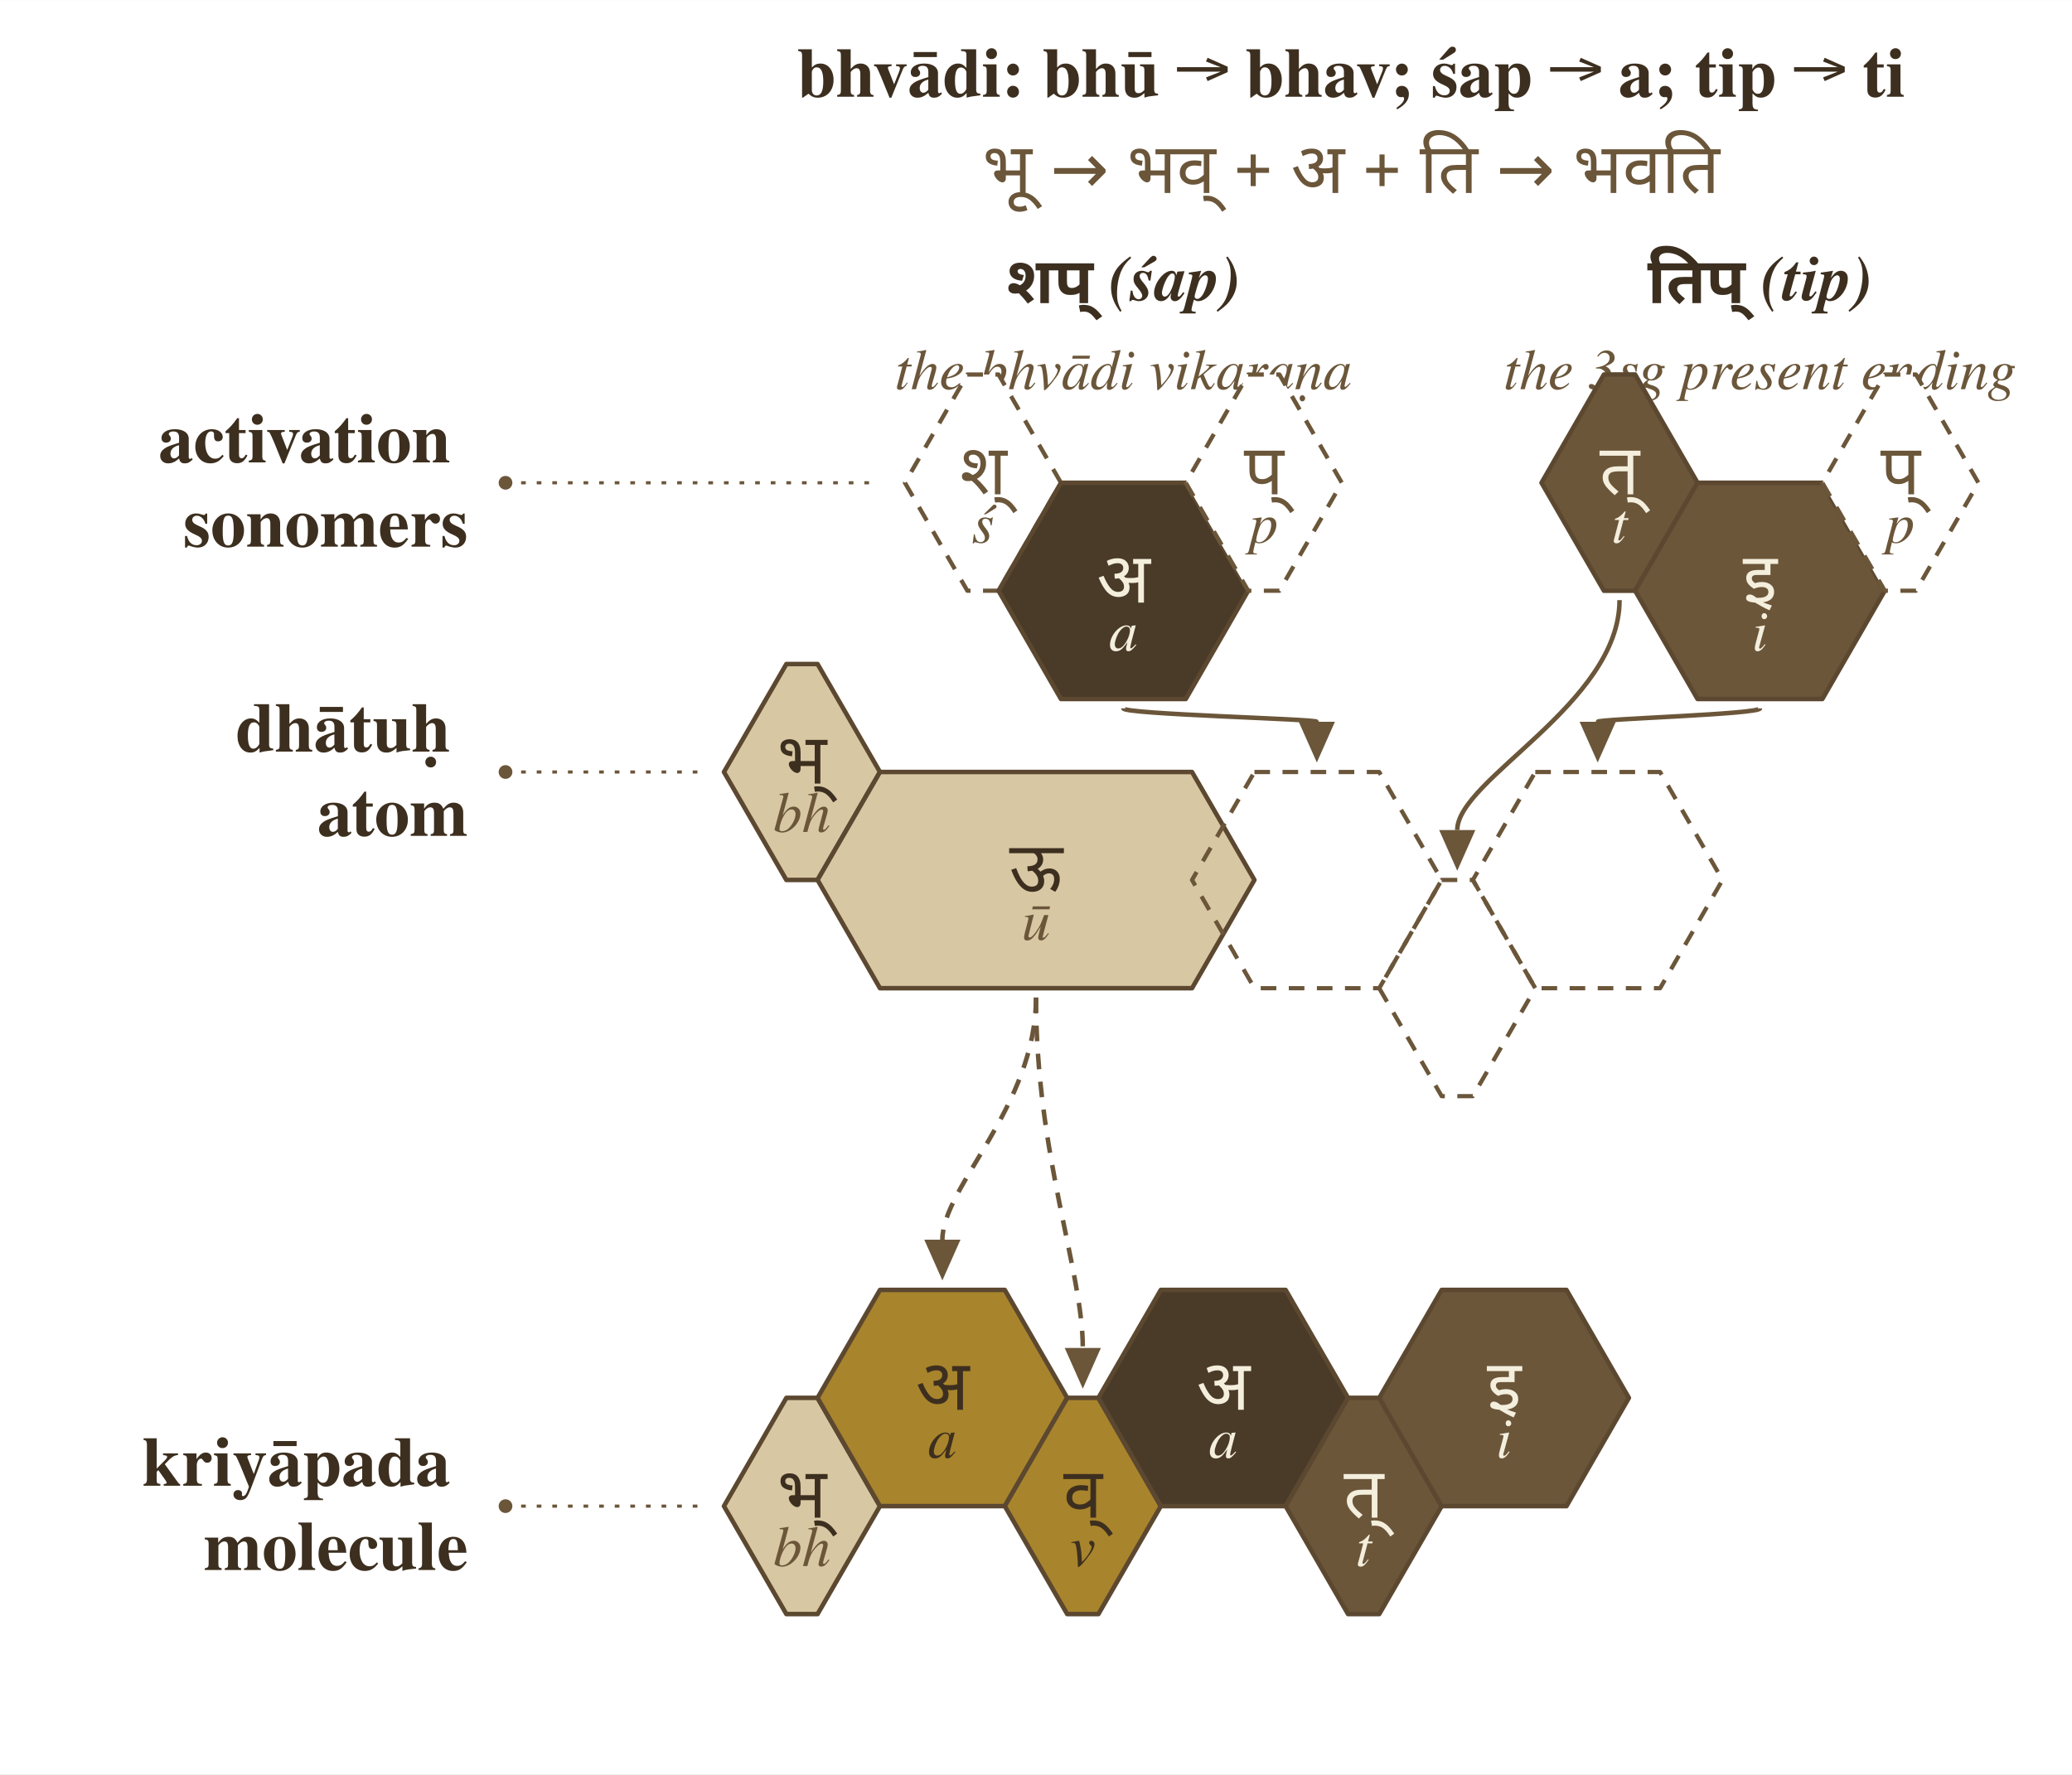
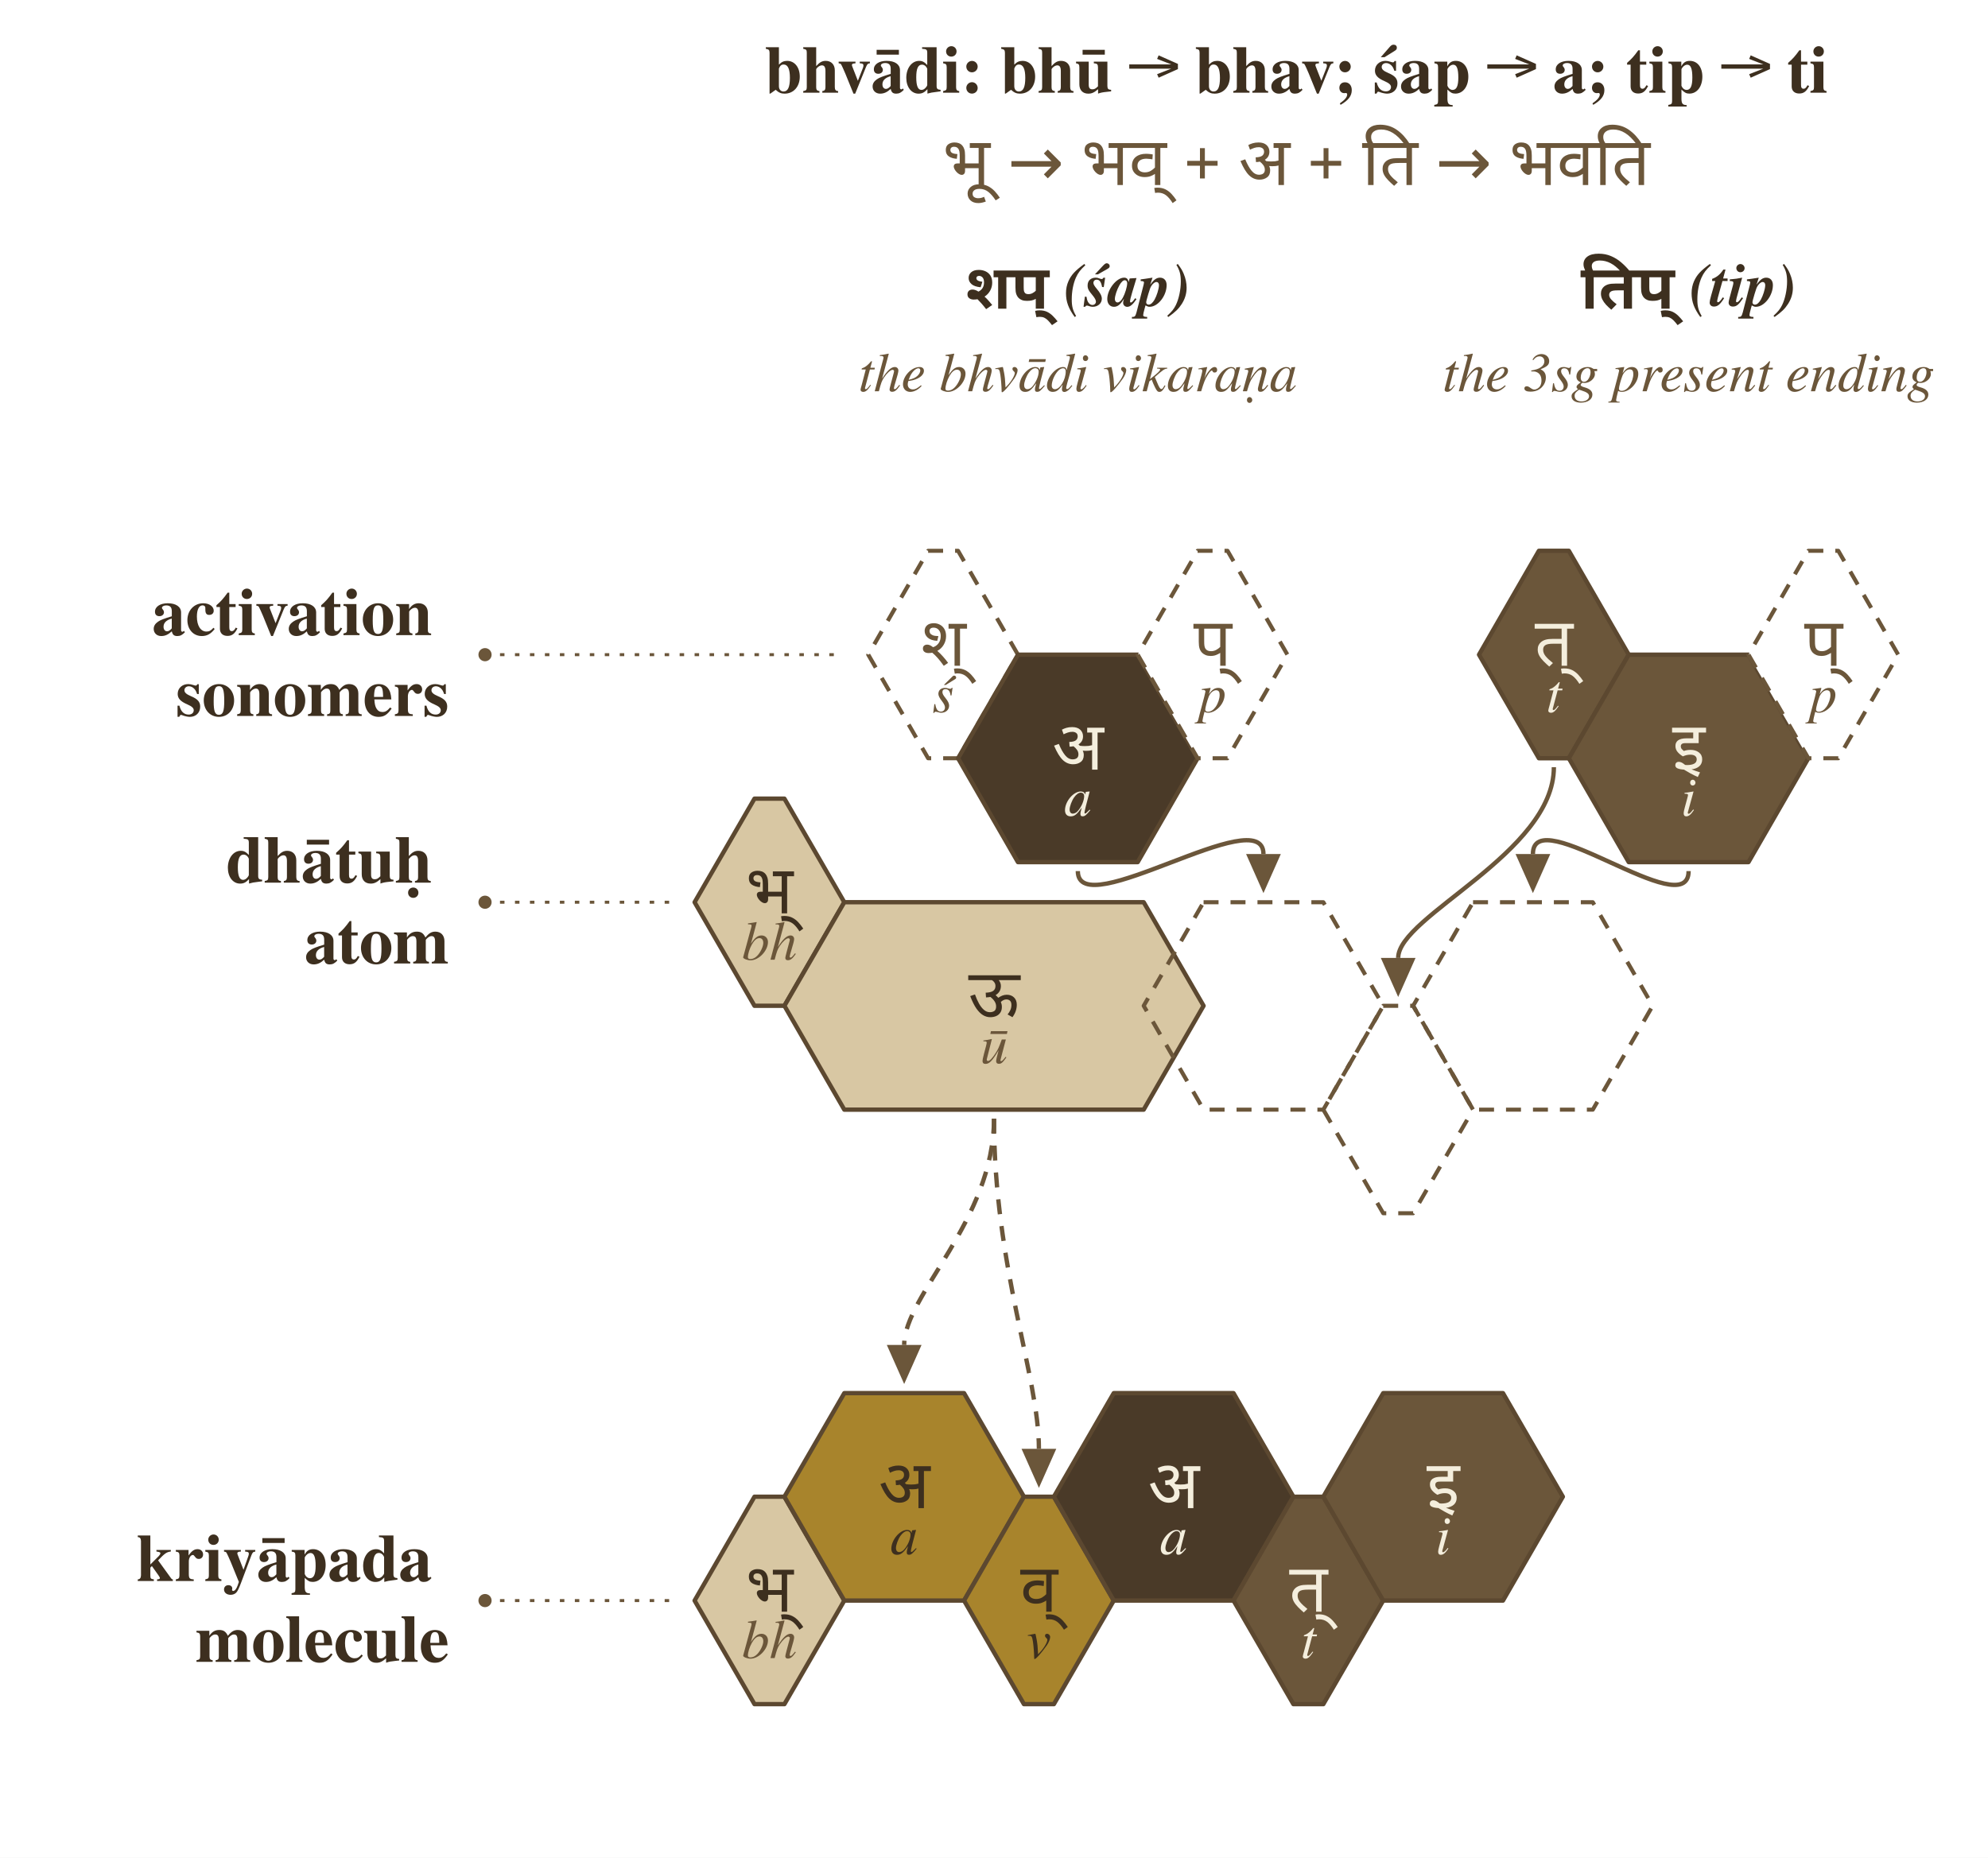
- <svg xmlns="http://www.w3.org/2000/svg" viewBox="0 0 664.0 568.6" width="4.5in" height="3.854in">
-   <rect x="0" y="0" width="664.0" height="568.6" fill="#ffffff" />
+ <svg xmlns="http://www.w3.org/2000/svg" viewBox="0 0 664.0 620.6" width="4.5in" height="4.206in">
+   <rect x="0" y="0" width="664.0" height="620.6" fill="#ffffff" />
  <defs>
    <marker id="arrowhead" markerWidth="10" markerHeight="8" refX="0" refY="4" orient="auto" markerUnits="strokeWidth">
      <polygon points="0,0 9,4 0,8" fill="#6b563a" />
    </marker>
  </defs>
  <text x="433.0" y="24.0" font-family="Charter, Georgia, Times, serif" font-size="22.5" font-weight="700" text-anchor="middle" dominant-baseline="middle" fill="#3d2f1f">bhvādi: bhū → bhav; śap → a; tip → ti</text>
  <text x="433.0" y="54.0" font-family="Noto Sans Devanagari, Mangal, Devanagari Sangam MN, sans-serif" font-size="22.5" font-weight="500" text-anchor="middle" dominant-baseline="middle" fill="#6b563a">भू → भव् + अ + ति → भवति</text>
-   <text x="150.0" y="154.7" font-family="Charter, Georgia, Times, serif" font-size="22.5" font-weight="700" text-anchor="end" dominant-baseline="middle" fill="#3d2f1f">
-     <tspan x="150.0" y="141.2">activation</tspan>
-     <tspan x="150.0" y="168.2">sonomers</tspan>
+   <text x="150.0" y="218.7" font-family="Charter, Georgia, Times, serif" font-size="22.5" font-weight="700" text-anchor="end" dominant-baseline="middle" fill="#3d2f1f">
+     <tspan x="150.0" y="205.2">activation</tspan>
+     <tspan x="150.0" y="232.2">sonomers</tspan>
  </text>
-   <text x="150.0" y="247.4" font-family="Charter, Georgia, Times, serif" font-size="22.5" font-weight="700" text-anchor="end" dominant-baseline="middle" fill="#3d2f1f">
-     <tspan x="150.0" y="233.9">dhātuḥ</tspan>
-     <tspan x="150.0" y="260.9">atom</tspan>
+   <text x="150.0" y="301.4" font-family="Charter, Georgia, Times, serif" font-size="22.5" font-weight="700" text-anchor="end" dominant-baseline="middle" fill="#3d2f1f">
+     <tspan x="150.0" y="287.9">dhātuḥ</tspan>
+     <tspan x="150.0" y="314.9">atom</tspan>
  </text>
-   <text x="150.0" y="482.7" font-family="Charter, Georgia, Times, serif" font-size="22.5" font-weight="700" text-anchor="end" dominant-baseline="middle" fill="#3d2f1f">
-     <tspan x="150.0" y="469.2">kriyāpada</tspan>
-     <tspan x="150.0" y="496.2">molecule</tspan>
+   <text x="150.0" y="534.7" font-family="Charter, Georgia, Times, serif" font-size="22.5" font-weight="700" text-anchor="end" dominant-baseline="middle" fill="#3d2f1f">
+     <tspan x="150.0" y="521.2">kriyāpada</tspan>
+     <tspan x="150.0" y="548.2">molecule</tspan>
  </text>
-   <circle cx="162.0" cy="154.7" r="2.2" fill="#6b563a" />
-   <line x1="162.0" y1="154.7" x2="282.0" y2="154.7" stroke="#6b563a" stroke-width="1" stroke-dasharray="1.5 3.5" />
-   <circle cx="162.0" cy="247.4" r="2.2" fill="#6b563a" />
-   <line x1="162.0" y1="247.4" x2="224.0" y2="247.4" stroke="#6b563a" stroke-width="1" stroke-dasharray="1.5 3.5" />
-   <circle cx="162.0" cy="482.7" r="2.2" fill="#6b563a" />
-   <line x1="162.0" y1="482.7" x2="224.0" y2="482.7" stroke="#6b563a" stroke-width="1" stroke-dasharray="1.5 3.5" />
-   <text x="360.0" y="90.0" font-family="Charter, Georgia, Times, serif" font-size="20.5" font-weight="700" text-anchor="middle" dominant-baseline="middle" fill="#3d2f1f">
+   <circle cx="162.0" cy="218.7" r="2.2" fill="#6b563a" />
+   <line x1="162.0" y1="218.7" x2="282.0" y2="218.7" stroke="#6b563a" stroke-width="1" stroke-dasharray="1.5 3.5" />
+   <circle cx="162.0" cy="301.4" r="2.2" fill="#6b563a" />
+   <line x1="162.0" y1="301.4" x2="224.0" y2="301.4" stroke="#6b563a" stroke-width="1" stroke-dasharray="1.5 3.5" />
+   <circle cx="162.0" cy="534.7" r="2.2" fill="#6b563a" />
+   <line x1="162.0" y1="534.7" x2="224.0" y2="534.7" stroke="#6b563a" stroke-width="1" stroke-dasharray="1.5 3.5" />
+   <text x="360.0" y="96.0" font-family="Charter, Georgia, Times, serif" font-size="20.5" font-weight="700" text-anchor="middle" dominant-baseline="middle" fill="#3d2f1f">
    <tspan font-family="Noto Sans Devanagari, Mangal, Devanagari Sangam MN, sans-serif">शप्</tspan>
    <tspan font-style="italic">(śap)</tspan>
  </text>
-   <text x="360.0" y="119.5" font-family="Charter, Georgia, Times, serif" font-size="18.4" font-style="italic" text-anchor="middle" dominant-baseline="middle" fill="#6b563a">the bhvādi vikaraṇa</text>
-   <polygon points="310.0,120.0 320.0,120.0 340.0,154.7 320.0,189.3 310.0,189.3 290.0,154.7" fill="#ffffff" stroke="#6b563a" stroke-width="1.35" stroke-dasharray="5 4" stroke-linejoin="round" />
-   <text x="315.0" y="150.6" font-family="Noto Sans Devanagari, Mangal, Devanagari Sangam MN, sans-serif" font-size="22.5" font-weight="500" text-anchor="middle" dominant-baseline="middle" fill="#6b563a">श्</text>
-   <text x="315.0" y="168.7" font-family="Charter, Georgia, Times, serif" font-size="18.4" font-style="italic" text-anchor="middle" dominant-baseline="middle" fill="#6b563a">ś</text>
-   <polygon points="340.0,154.7 380.0,154.7 400.0,189.3 380.0,224.0 340.0,224.0 320.0,189.3" fill="#4a3a28" stroke="#5c4830" stroke-width="1.45" stroke-linejoin="round" />
-   <text x="360.0" y="185.3" font-family="Noto Sans Devanagari, Mangal, Devanagari Sangam MN, sans-serif" font-size="22.5" font-weight="500" text-anchor="middle" dominant-baseline="middle" fill="#f4eedd">अ</text>
-   <text x="360.0" y="203.3" font-family="Charter, Georgia, Times, serif" font-size="18.4" font-style="italic" text-anchor="middle" dominant-baseline="middle" fill="#f4eedd">a</text>
-   <polygon points="400.0,120.0 410.0,120.0 430.0,154.7 410.0,189.3 400.0,189.3 380.0,154.7" fill="#ffffff" stroke="#6b563a" stroke-width="1.35" stroke-dasharray="5 4" stroke-linejoin="round" />
-   <text x="405.0" y="150.6" font-family="Noto Sans Devanagari, Mangal, Devanagari Sangam MN, sans-serif" font-size="22.5" font-weight="500" text-anchor="middle" dominant-baseline="middle" fill="#6b563a">प्</text>
-   <text x="405.0" y="168.7" font-family="Charter, Georgia, Times, serif" font-size="18.4" font-style="italic" text-anchor="middle" dominant-baseline="middle" fill="#6b563a">p</text>
-   <text x="564.0" y="90.0" font-family="Charter, Georgia, Times, serif" font-size="20.5" font-weight="700" text-anchor="middle" dominant-baseline="middle" fill="#3d2f1f">
+   <text x="360.0" y="125.5" font-family="Charter, Georgia, Times, serif" font-size="18.4" font-style="italic" text-anchor="middle" dominant-baseline="middle" fill="#6b563a">the bhvādi vikaraṇa</text>
+   <polygon points="310.0,184.0 320.0,184.0 340.0,218.7 320.0,253.3 310.0,253.3 290.0,218.7" fill="#ffffff" stroke="#6b563a" stroke-width="1.35" stroke-dasharray="5 4" stroke-linejoin="round" />
+   <text x="315.0" y="214.6" font-family="Noto Sans Devanagari, Mangal, Devanagari Sangam MN, sans-serif" font-size="22.5" font-weight="500" text-anchor="middle" dominant-baseline="middle" fill="#6b563a">श्</text>
+   <text x="315.0" y="232.7" font-family="Charter, Georgia, Times, serif" font-size="18.4" font-style="italic" text-anchor="middle" dominant-baseline="middle" fill="#6b563a">ś</text>
+   <polygon points="340.0,218.7 380.0,218.7 400.0,253.3 380.0,288.0 340.0,288.0 320.0,253.3" fill="#4a3a28" stroke="#5c4830" stroke-width="1.45" stroke-linejoin="round" />
+   <text x="360.0" y="249.3" font-family="Noto Sans Devanagari, Mangal, Devanagari Sangam MN, sans-serif" font-size="22.5" font-weight="500" text-anchor="middle" dominant-baseline="middle" fill="#f4eedd">अ</text>
+   <text x="360.0" y="267.3" font-family="Charter, Georgia, Times, serif" font-size="18.4" font-style="italic" text-anchor="middle" dominant-baseline="middle" fill="#f4eedd">a</text>
+   <polygon points="400.0,184.0 410.0,184.0 430.0,218.7 410.0,253.3 400.0,253.3 380.0,218.7" fill="#ffffff" stroke="#6b563a" stroke-width="1.35" stroke-dasharray="5 4" stroke-linejoin="round" />
+   <text x="405.0" y="214.6" font-family="Noto Sans Devanagari, Mangal, Devanagari Sangam MN, sans-serif" font-size="22.5" font-weight="500" text-anchor="middle" dominant-baseline="middle" fill="#6b563a">प्</text>
+   <text x="405.0" y="232.7" font-family="Charter, Georgia, Times, serif" font-size="18.4" font-style="italic" text-anchor="middle" dominant-baseline="middle" fill="#6b563a">p</text>
+   <text x="564.0" y="96.0" font-family="Charter, Georgia, Times, serif" font-size="20.5" font-weight="700" text-anchor="middle" dominant-baseline="middle" fill="#3d2f1f">
    <tspan font-family="Noto Sans Devanagari, Mangal, Devanagari Sangam MN, sans-serif">तिप्</tspan>
    <tspan font-style="italic">(tip)</tspan>
  </text>
-   <text x="564.0" y="119.5" font-family="Charter, Georgia, Times, serif" font-size="18.4" font-style="italic" text-anchor="middle" dominant-baseline="middle" fill="#6b563a">the 3sg present ending</text>
-   <polygon points="514.0,120.0 524.0,120.0 544.0,154.7 524.0,189.3 514.0,189.3 494.0,154.7" fill="#6b563a" stroke="#5c4830" stroke-width="1.45" stroke-linejoin="round" />
-   <text x="519.0" y="150.6" font-family="Noto Sans Devanagari, Mangal, Devanagari Sangam MN, sans-serif" font-size="22.5" font-weight="500" text-anchor="middle" dominant-baseline="middle" fill="#f4eedd">त्</text>
-   <text x="519.0" y="168.7" font-family="Charter, Georgia, Times, serif" font-size="18.4" font-style="italic" text-anchor="middle" dominant-baseline="middle" fill="#f4eedd">t</text>
-   <polygon points="544.0,154.7 584.0,154.7 604.0,189.3 584.0,224.0 544.0,224.0 524.0,189.3" fill="#6b563a" stroke="#5c4830" stroke-width="1.45" stroke-linejoin="round" />
-   <text x="564.0" y="185.3" font-family="Noto Sans Devanagari, Mangal, Devanagari Sangam MN, sans-serif" font-size="22.5" font-weight="500" text-anchor="middle" dominant-baseline="middle" fill="#f4eedd">इ</text>
-   <text x="564.0" y="203.3" font-family="Charter, Georgia, Times, serif" font-size="18.4" font-style="italic" text-anchor="middle" dominant-baseline="middle" fill="#f4eedd">i</text>
-   <polygon points="604.0,120.0 614.0,120.0 634.0,154.7 614.0,189.3 604.0,189.3 584.0,154.7" fill="#ffffff" stroke="#6b563a" stroke-width="1.35" stroke-dasharray="5 4" stroke-linejoin="round" />
-   <text x="609.0" y="150.6" font-family="Noto Sans Devanagari, Mangal, Devanagari Sangam MN, sans-serif" font-size="22.5" font-weight="500" text-anchor="middle" dominant-baseline="middle" fill="#6b563a">प्</text>
-   <text x="609.0" y="168.7" font-family="Charter, Georgia, Times, serif" font-size="18.4" font-style="italic" text-anchor="middle" dominant-baseline="middle" fill="#6b563a">p</text>
-   <polygon points="252.0,212.8 262.0,212.8 282.0,247.4 262.0,282.0 252.0,282.0 232.0,247.4" fill="#d8c7a3" stroke="#5c4830" stroke-width="1.45" stroke-linejoin="round" />
-   <text x="257.0" y="243.3" font-family="Noto Sans Devanagari, Mangal, Devanagari Sangam MN, sans-serif" font-size="22.5" font-weight="500" text-anchor="middle" dominant-baseline="middle" fill="#3d2f1f">भ्</text>
-   <text x="257.0" y="261.4" font-family="Charter, Georgia, Times, serif" font-size="18.4" font-style="italic" text-anchor="middle" dominant-baseline="middle" fill="#6b563a">bh</text>
-   <polygon points="282.0,247.4 382.0,247.4 402.0,282.0 382.0,316.7 282.0,316.7 262.0,282.0" fill="#d8c7a3" stroke="#5c4830" stroke-width="1.45" stroke-linejoin="round" />
-   <text x="332.0" y="278.0" font-family="Noto Sans Devanagari, Mangal, Devanagari Sangam MN, sans-serif" font-size="22.5" font-weight="500" text-anchor="middle" dominant-baseline="middle" fill="#3d2f1f">ऊ</text>
-   <text x="332.0" y="296.0" font-family="Charter, Georgia, Times, serif" font-size="18.4" font-style="italic" text-anchor="middle" dominant-baseline="middle" fill="#6b563a">ū</text>
-   <polygon points="402.0,247.4 442.0,247.4 462.0,282.0 442.0,316.7 402.0,316.7 382.0,282.0" fill="none" stroke="#6b563a" stroke-width="1.35" stroke-dasharray="5 4" stroke-linejoin="round" />
-   <polygon points="462.0,282.0 472.0,282.0 492.0,316.7 472.0,351.3 462.0,351.3 442.0,316.7" fill="none" stroke="#6b563a" stroke-width="1.35" stroke-dasharray="5 4" stroke-linejoin="round" />
-   <polygon points="492.0,247.4 532.0,247.4 552.0,282.0 532.0,316.7 492.0,316.7 472.0,282.0" fill="none" stroke="#6b563a" stroke-width="1.35" stroke-dasharray="5 4" stroke-linejoin="round" />
-   <path d="M 360.0,227.0 C 360.0,228.9 422.0,230.4 422.0,231.3" fill="none" stroke="#6b563a" stroke-width="1.45" marker-end="url(#arrowhead)" />
-   <path d="M 519.0,192.3 C 519.0,225.5 467.0,249.8 467.0,266.0" fill="none" stroke="#6b563a" stroke-width="1.45" marker-end="url(#arrowhead)" />
-   <path d="M 564.0,227.0 C 564.0,228.9 512.0,230.4 512.0,231.3" fill="none" stroke="#6b563a" stroke-width="1.45" marker-end="url(#arrowhead)" />
-   <path d="M 332.0,319.7 C 332.0,354.6 302.0,380.3 302.0,397.3" fill="none" stroke="#6b563a" stroke-width="1.45" stroke-dasharray="5 4" marker-end="url(#arrowhead)" />
-   <path d="M 332.0,319.7 C 332.0,370.2 347.0,407.3 347.0,432.0" fill="none" stroke="#6b563a" stroke-width="1.45" stroke-dasharray="5 4" marker-end="url(#arrowhead)" />
-   <polygon points="252.0,448.0 262.0,448.0 282.0,482.7 262.0,517.3 252.0,517.3 232.0,482.7" fill="#d8c7a3" stroke="#5c4830" stroke-width="1.45" stroke-linejoin="round" />
-   <text x="257.0" y="478.6" font-family="Noto Sans Devanagari, Mangal, Devanagari Sangam MN, sans-serif" font-size="22.5" font-weight="500" text-anchor="middle" dominant-baseline="middle" fill="#3d2f1f">भ्</text>
-   <text x="257.0" y="496.7" font-family="Charter, Georgia, Times, serif" font-size="18.4" font-style="italic" text-anchor="middle" dominant-baseline="middle" fill="#6b563a">bh</text>
-   <polygon points="282.0,413.4 322.0,413.4 342.0,448.0 322.0,482.7 282.0,482.7 262.0,448.0" fill="#a8842c" stroke="#5c4830" stroke-width="1.45" stroke-linejoin="round" />
-   <text x="302.0" y="444.0" font-family="Noto Sans Devanagari, Mangal, Devanagari Sangam MN, sans-serif" font-size="22.5" font-weight="500" text-anchor="middle" dominant-baseline="middle" fill="#3d2f1f">अ</text>
-   <text x="302.0" y="462.0" font-family="Charter, Georgia, Times, serif" font-size="18.4" font-style="italic" text-anchor="middle" dominant-baseline="middle" fill="#3d2f1f">a</text>
-   <polygon points="342.0,448.0 352.0,448.0 372.0,482.7 352.0,517.3 342.0,517.3 322.0,482.7" fill="#a8842c" stroke="#5c4830" stroke-width="1.45" stroke-linejoin="round" />
-   <text x="347.0" y="478.6" font-family="Noto Sans Devanagari, Mangal, Devanagari Sangam MN, sans-serif" font-size="22.5" font-weight="500" text-anchor="middle" dominant-baseline="middle" fill="#3d2f1f">व्</text>
-   <text x="347.0" y="496.7" font-family="Charter, Georgia, Times, serif" font-size="18.4" font-style="italic" text-anchor="middle" dominant-baseline="middle" fill="#3d2f1f">v</text>
-   <polygon points="372.0,413.4 412.0,413.4 432.0,448.0 412.0,482.7 372.0,482.7 352.0,448.0" fill="#4a3a28" stroke="#5c4830" stroke-width="1.45" stroke-linejoin="round" />
-   <text x="392.0" y="444.0" font-family="Noto Sans Devanagari, Mangal, Devanagari Sangam MN, sans-serif" font-size="22.5" font-weight="500" text-anchor="middle" dominant-baseline="middle" fill="#f4eedd">अ</text>
-   <text x="392.0" y="462.0" font-family="Charter, Georgia, Times, serif" font-size="18.4" font-style="italic" text-anchor="middle" dominant-baseline="middle" fill="#f4eedd">a</text>
-   <polygon points="432.0,448.0 442.0,448.0 462.0,482.7 442.0,517.3 432.0,517.3 412.0,482.7" fill="#6b563a" stroke="#5c4830" stroke-width="1.45" stroke-linejoin="round" />
-   <text x="437.0" y="478.6" font-family="Noto Sans Devanagari, Mangal, Devanagari Sangam MN, sans-serif" font-size="22.5" font-weight="500" text-anchor="middle" dominant-baseline="middle" fill="#f4eedd">त्</text>
-   <text x="437.0" y="496.7" font-family="Charter, Georgia, Times, serif" font-size="18.4" font-style="italic" text-anchor="middle" dominant-baseline="middle" fill="#f4eedd">t</text>
-   <polygon points="462.0,413.4 502.0,413.4 522.0,448.0 502.0,482.7 462.0,482.7 442.0,448.0" fill="#6b563a" stroke="#5c4830" stroke-width="1.45" stroke-linejoin="round" />
-   <text x="482.0" y="444.0" font-family="Noto Sans Devanagari, Mangal, Devanagari Sangam MN, sans-serif" font-size="22.5" font-weight="500" text-anchor="middle" dominant-baseline="middle" fill="#f4eedd">इ</text>
-   <text x="482.0" y="462.0" font-family="Charter, Georgia, Times, serif" font-size="18.4" font-style="italic" text-anchor="middle" dominant-baseline="middle" fill="#f4eedd">i</text>
+   <text x="564.0" y="125.5" font-family="Charter, Georgia, Times, serif" font-size="18.4" font-style="italic" text-anchor="middle" dominant-baseline="middle" fill="#6b563a">the 3sg present ending</text>
+   <polygon points="514.0,184.0 524.0,184.0 544.0,218.7 524.0,253.3 514.0,253.3 494.0,218.7" fill="#6b563a" stroke="#5c4830" stroke-width="1.45" stroke-linejoin="round" />
+   <text x="519.0" y="214.6" font-family="Noto Sans Devanagari, Mangal, Devanagari Sangam MN, sans-serif" font-size="22.5" font-weight="500" text-anchor="middle" dominant-baseline="middle" fill="#f4eedd">त्</text>
+   <text x="519.0" y="232.7" font-family="Charter, Georgia, Times, serif" font-size="18.4" font-style="italic" text-anchor="middle" dominant-baseline="middle" fill="#f4eedd">t</text>
+   <polygon points="544.0,218.7 584.0,218.7 604.0,253.3 584.0,288.0 544.0,288.0 524.0,253.3" fill="#6b563a" stroke="#5c4830" stroke-width="1.45" stroke-linejoin="round" />
+   <text x="564.0" y="249.3" font-family="Noto Sans Devanagari, Mangal, Devanagari Sangam MN, sans-serif" font-size="22.5" font-weight="500" text-anchor="middle" dominant-baseline="middle" fill="#f4eedd">इ</text>
+   <text x="564.0" y="267.3" font-family="Charter, Georgia, Times, serif" font-size="18.4" font-style="italic" text-anchor="middle" dominant-baseline="middle" fill="#f4eedd">i</text>
+   <polygon points="604.0,184.0 614.0,184.0 634.0,218.7 614.0,253.3 604.0,253.3 584.0,218.7" fill="#ffffff" stroke="#6b563a" stroke-width="1.35" stroke-dasharray="5 4" stroke-linejoin="round" />
+   <text x="609.0" y="214.6" font-family="Noto Sans Devanagari, Mangal, Devanagari Sangam MN, sans-serif" font-size="22.5" font-weight="500" text-anchor="middle" dominant-baseline="middle" fill="#6b563a">प्</text>
+   <text x="609.0" y="232.7" font-family="Charter, Georgia, Times, serif" font-size="18.4" font-style="italic" text-anchor="middle" dominant-baseline="middle" fill="#6b563a">p</text>
+   <polygon points="252.0,266.8 262.0,266.8 282.0,301.4 262.0,336.0 252.0,336.0 232.0,301.4" fill="#d8c7a3" stroke="#5c4830" stroke-width="1.45" stroke-linejoin="round" />
+   <text x="257.0" y="297.3" font-family="Noto Sans Devanagari, Mangal, Devanagari Sangam MN, sans-serif" font-size="22.5" font-weight="500" text-anchor="middle" dominant-baseline="middle" fill="#3d2f1f">भ्</text>
+   <text x="257.0" y="315.4" font-family="Charter, Georgia, Times, serif" font-size="18.4" font-style="italic" text-anchor="middle" dominant-baseline="middle" fill="#6b563a">bh</text>
+   <polygon points="282.0,301.4 382.0,301.4 402.0,336.0 382.0,370.7 282.0,370.7 262.0,336.0" fill="#d8c7a3" stroke="#5c4830" stroke-width="1.45" stroke-linejoin="round" />
+   <text x="332.0" y="332.0" font-family="Noto Sans Devanagari, Mangal, Devanagari Sangam MN, sans-serif" font-size="22.5" font-weight="500" text-anchor="middle" dominant-baseline="middle" fill="#3d2f1f">ऊ</text>
+   <text x="332.0" y="350.0" font-family="Charter, Georgia, Times, serif" font-size="18.4" font-style="italic" text-anchor="middle" dominant-baseline="middle" fill="#6b563a">ū</text>
+   <polygon points="402.0,301.4 442.0,301.4 462.0,336.0 442.0,370.7 402.0,370.7 382.0,336.0" fill="none" stroke="#6b563a" stroke-width="1.35" stroke-dasharray="5 4" stroke-linejoin="round" />
+   <polygon points="462.0,336.0 472.0,336.0 492.0,370.7 472.0,405.3 462.0,405.3 442.0,370.7" fill="none" stroke="#6b563a" stroke-width="1.35" stroke-dasharray="5 4" stroke-linejoin="round" />
+   <polygon points="492.0,301.4 532.0,301.4 552.0,336.0 532.0,370.7 492.0,370.7 472.0,336.0" fill="none" stroke="#6b563a" stroke-width="1.35" stroke-dasharray="5 4" stroke-linejoin="round" />
+   <path d="M 360.0,291.0 C 360.0,309.0 422.0,267.3 422.0,285.3" fill="none" stroke="#6b563a" stroke-width="1.45" marker-end="url(#arrowhead)" />
+   <path d="M 519.0,256.3 C 519.0,285.0 467.0,306.0 467.0,320.0" fill="none" stroke="#6b563a" stroke-width="1.45" marker-end="url(#arrowhead)" />
+   <path d="M 564.0,291.0 C 564.0,309.0 512.0,267.3 512.0,285.3" fill="none" stroke="#6b563a" stroke-width="1.45" marker-end="url(#arrowhead)" />
+   <path d="M 332.0,373.7 C 332.0,407.7 302.0,432.7 302.0,449.3" fill="none" stroke="#6b563a" stroke-width="1.45" stroke-dasharray="5 4" marker-end="url(#arrowhead)" />
+   <path d="M 332.0,373.7 C 332.0,423.3 347.0,459.7 347.0,484.0" fill="none" stroke="#6b563a" stroke-width="1.45" stroke-dasharray="5 4" marker-end="url(#arrowhead)" />
+   <polygon points="252.0,500.0 262.0,500.0 282.0,534.7 262.0,569.3 252.0,569.3 232.0,534.7" fill="#d8c7a3" stroke="#5c4830" stroke-width="1.45" stroke-linejoin="round" />
+   <text x="257.0" y="530.6" font-family="Noto Sans Devanagari, Mangal, Devanagari Sangam MN, sans-serif" font-size="22.5" font-weight="500" text-anchor="middle" dominant-baseline="middle" fill="#3d2f1f">भ्</text>
+   <text x="257.0" y="548.7" font-family="Charter, Georgia, Times, serif" font-size="18.4" font-style="italic" text-anchor="middle" dominant-baseline="middle" fill="#6b563a">bh</text>
+   <polygon points="282.0,465.4 322.0,465.4 342.0,500.0 322.0,534.7 282.0,534.7 262.0,500.0" fill="#a8842c" stroke="#5c4830" stroke-width="1.45" stroke-linejoin="round" />
+   <text x="302.0" y="496.0" font-family="Noto Sans Devanagari, Mangal, Devanagari Sangam MN, sans-serif" font-size="22.5" font-weight="500" text-anchor="middle" dominant-baseline="middle" fill="#3d2f1f">अ</text>
+   <text x="302.0" y="514.0" font-family="Charter, Georgia, Times, serif" font-size="18.4" font-style="italic" text-anchor="middle" dominant-baseline="middle" fill="#3d2f1f">a</text>
+   <polygon points="342.0,500.0 352.0,500.0 372.0,534.7 352.0,569.3 342.0,569.3 322.0,534.7" fill="#a8842c" stroke="#5c4830" stroke-width="1.45" stroke-linejoin="round" />
+   <text x="347.0" y="530.6" font-family="Noto Sans Devanagari, Mangal, Devanagari Sangam MN, sans-serif" font-size="22.5" font-weight="500" text-anchor="middle" dominant-baseline="middle" fill="#3d2f1f">व्</text>
+   <text x="347.0" y="548.7" font-family="Charter, Georgia, Times, serif" font-size="18.4" font-style="italic" text-anchor="middle" dominant-baseline="middle" fill="#3d2f1f">v</text>
+   <polygon points="372.0,465.4 412.0,465.4 432.0,500.0 412.0,534.7 372.0,534.7 352.0,500.0" fill="#4a3a28" stroke="#5c4830" stroke-width="1.45" stroke-linejoin="round" />
+   <text x="392.0" y="496.0" font-family="Noto Sans Devanagari, Mangal, Devanagari Sangam MN, sans-serif" font-size="22.5" font-weight="500" text-anchor="middle" dominant-baseline="middle" fill="#f4eedd">अ</text>
+   <text x="392.0" y="514.0" font-family="Charter, Georgia, Times, serif" font-size="18.4" font-style="italic" text-anchor="middle" dominant-baseline="middle" fill="#f4eedd">a</text>
+   <polygon points="432.0,500.0 442.0,500.0 462.0,534.7 442.0,569.3 432.0,569.3 412.0,534.7" fill="#6b563a" stroke="#5c4830" stroke-width="1.45" stroke-linejoin="round" />
+   <text x="437.0" y="530.6" font-family="Noto Sans Devanagari, Mangal, Devanagari Sangam MN, sans-serif" font-size="22.5" font-weight="500" text-anchor="middle" dominant-baseline="middle" fill="#f4eedd">त्</text>
+   <text x="437.0" y="548.7" font-family="Charter, Georgia, Times, serif" font-size="18.4" font-style="italic" text-anchor="middle" dominant-baseline="middle" fill="#f4eedd">t</text>
+   <polygon points="462.0,465.4 502.0,465.4 522.0,500.0 502.0,534.7 462.0,534.7 442.0,500.0" fill="#6b563a" stroke="#5c4830" stroke-width="1.45" stroke-linejoin="round" />
+   <text x="482.0" y="496.0" font-family="Noto Sans Devanagari, Mangal, Devanagari Sangam MN, sans-serif" font-size="22.5" font-weight="500" text-anchor="middle" dominant-baseline="middle" fill="#f4eedd">इ</text>
+   <text x="482.0" y="514.0" font-family="Charter, Georgia, Times, serif" font-size="18.4" font-style="italic" text-anchor="middle" dominant-baseline="middle" fill="#f4eedd">i</text>
</svg>
